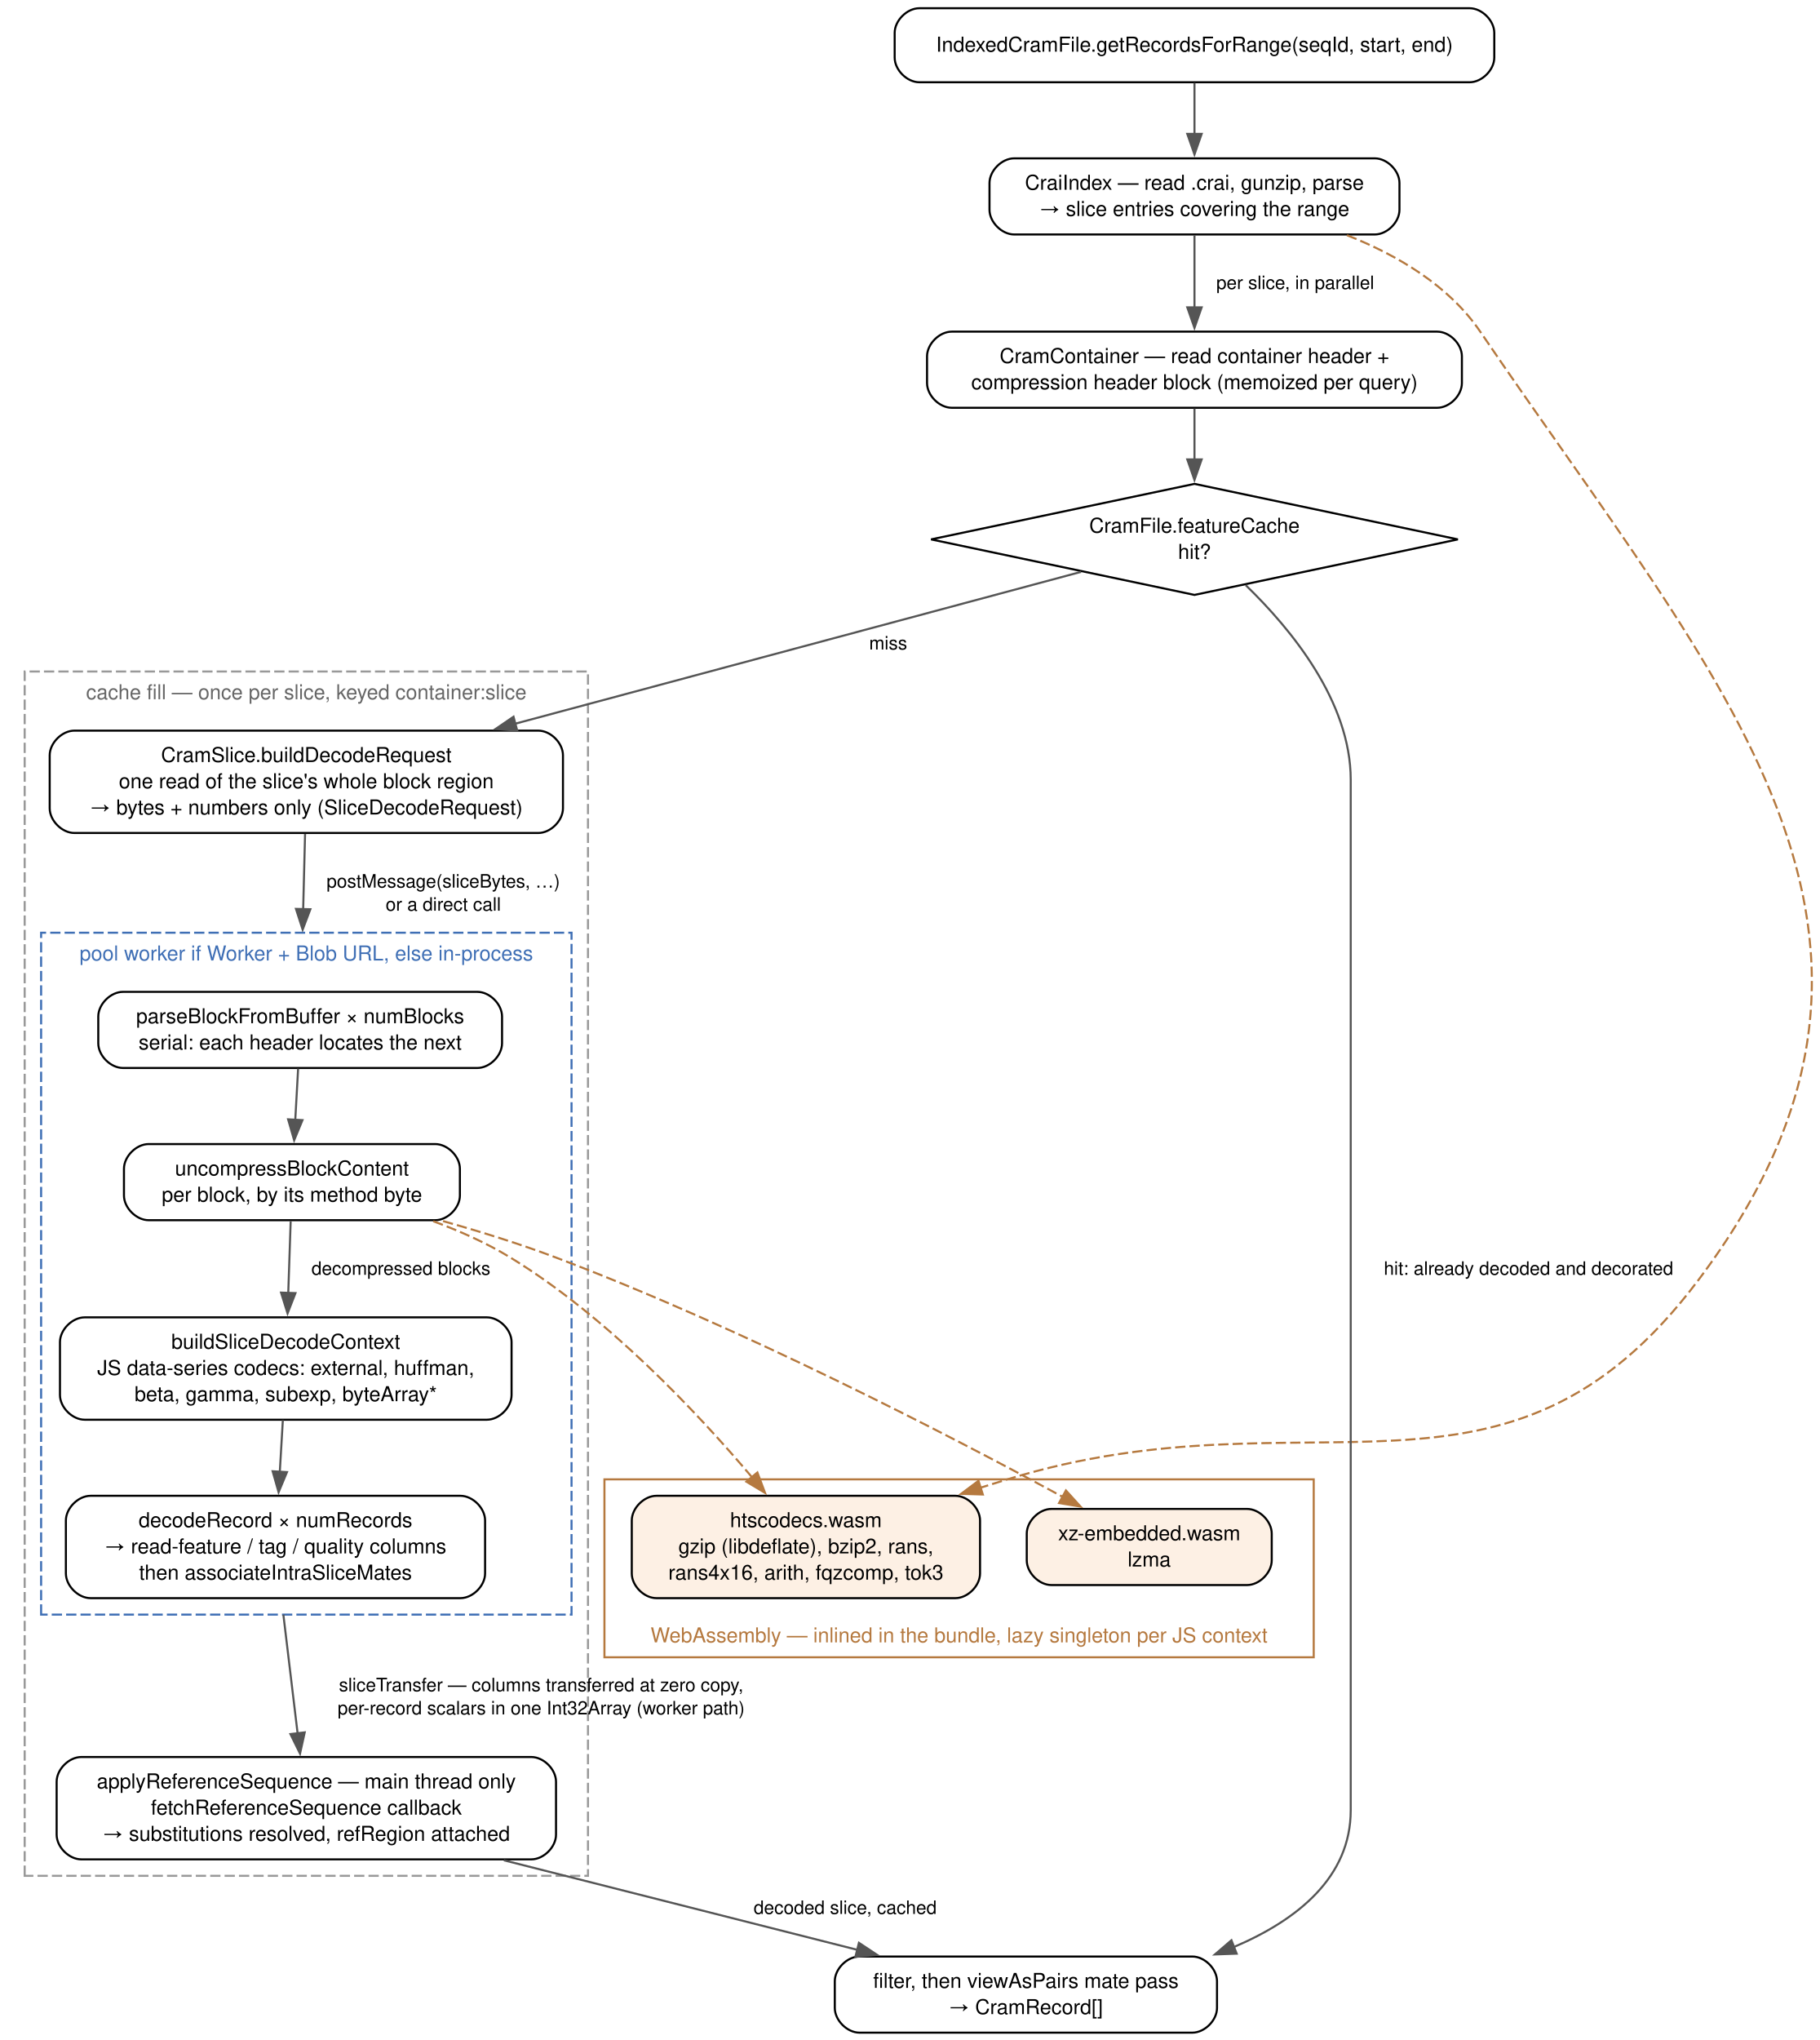
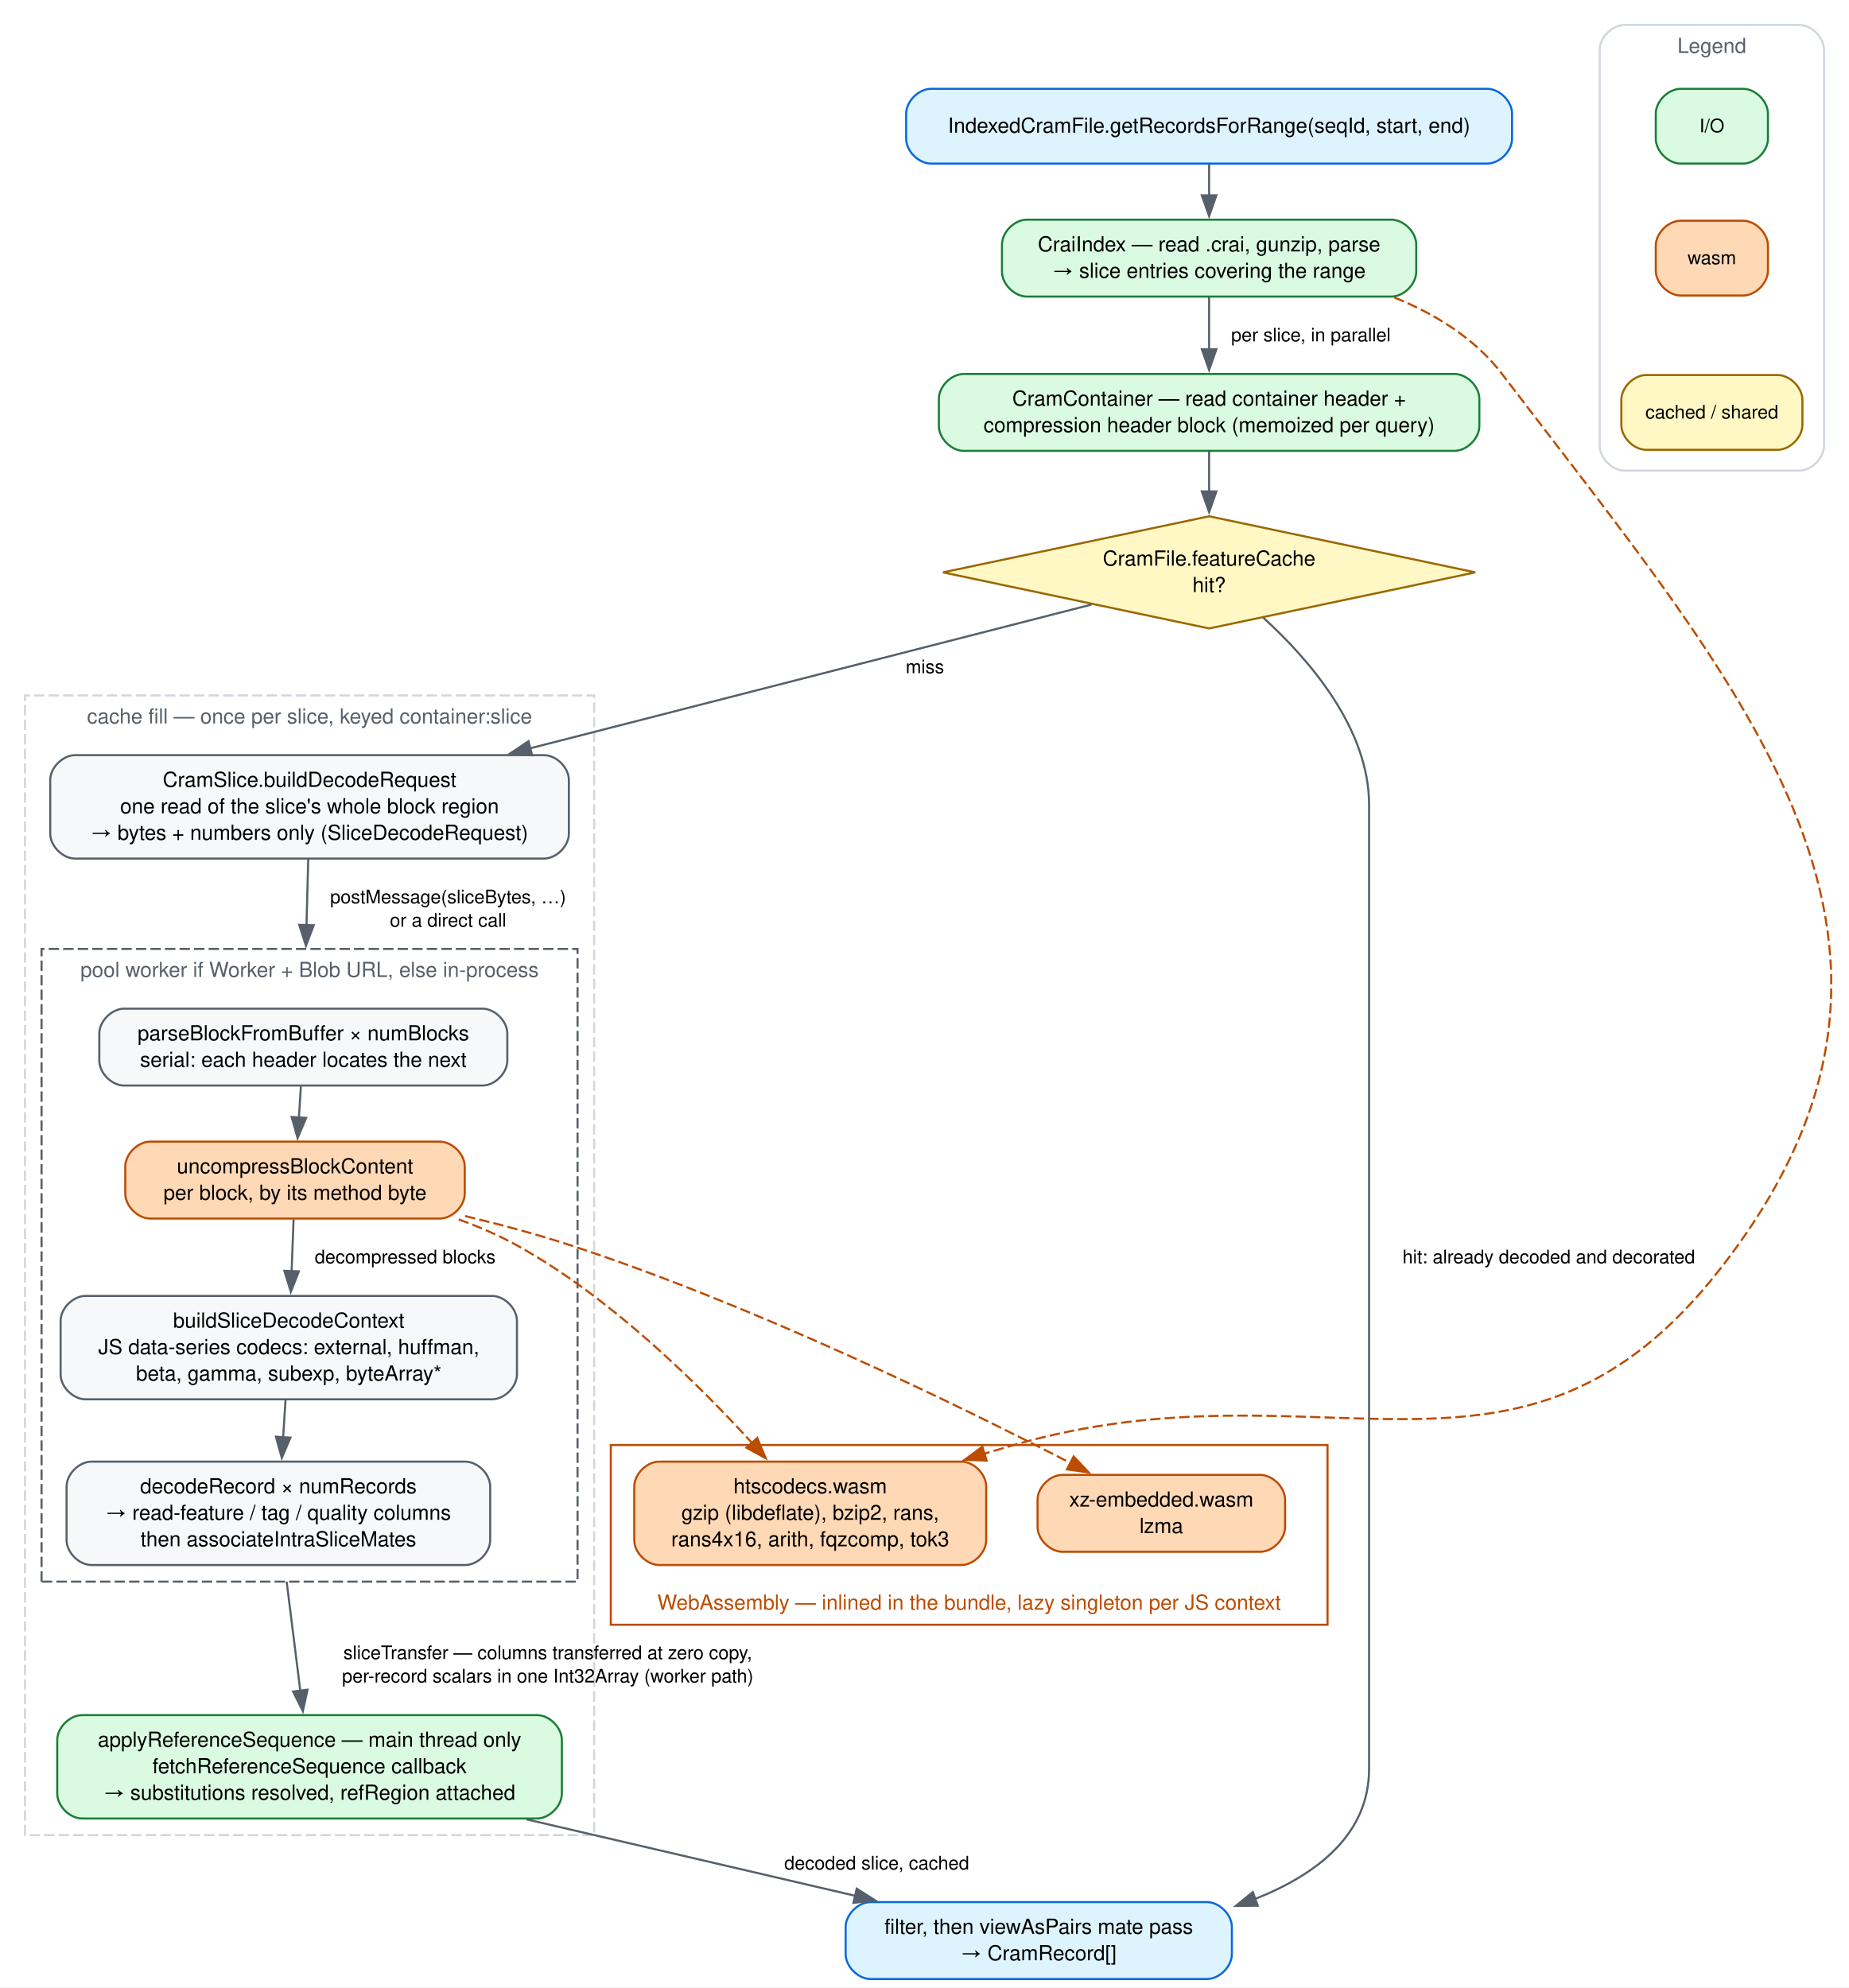
- <svg xmlns="http://www.w3.org/2000/svg" width="885pt" height="992pt" viewBox="0.00 0.00 885.00 992.00">
-   <g id="graph0" class="graph" transform="scale(1 1) rotate(0) translate(4 988.43)">
-     <polygon fill="white" stroke="none" points="-4,4 -4,-988.43 881.34,-988.43 881.34,4 -4,4" />
+ <svg xmlns="http://www.w3.org/2000/svg" width="890pt" height="957pt" viewBox="0.00 0.00 890.00 957.00">
+   <g id="graph0" class="graph" transform="scale(1 1) rotate(0) translate(4 952.67)">
+     <polygon fill="white" stroke="none" points="-4,4 -4,-952.67 886,-952.67 886,4 -4,4" />
    <g id="clust1" class="cluster">
-       <polygon fill="none" stroke="#999999" stroke-dasharray="5,2" points="8,-76.27 8,-661.89 282,-661.89 282,-76.27 8,-76.27" />
-       <text xml:space="preserve" text-anchor="middle" x="145" y="-648.39" font-family="Helvetica,sans-Serif" font-size="10.00" fill="#666666">cache fill — once per slice, keyed container:slice</text>
+       <polygon fill="white" stroke="#d0d7de" stroke-dasharray="5,2" points="8,-69.27 8,-617.89 282,-617.89 282,-69.27 8,-69.27" />
+       <text xml:space="preserve" text-anchor="middle" x="145" y="-604.39" font-family="Helvetica,sans-Serif" font-size="10.00" fill="#57606a">cache fill — once per slice, keyed container:slice</text>
    </g>
    <g id="clust2" class="cluster">
-       <polygon fill="none" stroke="#3f6fb5" stroke-dasharray="5,2" points="16,-203.29 16,-534.87 274,-534.87 274,-203.29 16,-203.29" />
-       <text xml:space="preserve" text-anchor="middle" x="145" y="-521.37" font-family="Helvetica,sans-Serif" font-size="10.00" fill="#3f6fb5">pool worker if Worker + Blob URL, else in-process</text>
+       <polygon fill="white" stroke="#57606a" stroke-dasharray="5,2" points="16,-191.29 16,-495.87 274,-495.87 274,-191.29 16,-191.29" />
+       <text xml:space="preserve" text-anchor="middle" x="145" y="-482.37" font-family="Helvetica,sans-Serif" font-size="10.00" fill="#57606a">pool worker if Worker + Blob URL, else in-process</text>
    </g>
    <g id="clust3" class="cluster">
-       <polygon fill="none" stroke="#b5793f" points="290,-182.54 290,-269.06 635,-269.06 635,-182.54 290,-182.54" />
-       <text xml:space="preserve" text-anchor="middle" x="462.5" y="-189.79" font-family="Helvetica,sans-Serif" font-size="10.00" fill="#b5793f">WebAssembly — inlined in the bundle, lazy singleton per JS context</text>
+       <polygon fill="white" stroke="#bc4c00" points="290,-170.54 290,-257.06 635,-257.06 635,-170.54 290,-170.54" />
+       <text xml:space="preserve" text-anchor="middle" x="462.5" y="-177.79" font-family="Helvetica,sans-Serif" font-size="10.00" fill="#bc4c00">WebAssembly — inlined in the bundle, lazy singleton per JS context</text>
+     </g>
+     <g id="clust5" class="cluster">
+       <path fill="white" stroke="#d0d7de" d="M778,-726.14C778,-726.14 862,-726.14 862,-726.14 868,-726.14 874,-732.14 874,-738.14 874,-738.14 874,-928.67 874,-928.67 874,-934.67 868,-940.67 862,-940.67 862,-940.67 778,-940.67 778,-940.67 772,-940.67 766,-934.67 766,-928.67 766,-928.67 766,-738.14 766,-738.14 766,-732.14 772,-726.14 778,-726.14" />
+       <text xml:space="preserve" text-anchor="middle" x="820" y="-927.17" font-family="Helvetica,sans-Serif" font-size="10.00" fill="#57606a">Legend</text>
    </g>
    <g id="node1" class="node">
-       <path fill="none" stroke="black" d="M710.83,-984.43C710.83,-984.43 443.17,-984.43 443.17,-984.43 437.17,-984.43 431.17,-978.43 431.17,-972.43 431.17,-972.43 431.17,-960.43 431.17,-960.43 431.17,-954.43 437.17,-948.43 443.17,-948.43 443.17,-948.43 710.83,-948.43 710.83,-948.43 716.83,-948.43 722.83,-954.43 722.83,-960.43 722.83,-960.43 722.83,-972.43 722.83,-972.43 722.83,-978.43 716.83,-984.43 710.83,-984.43" />
-       <text xml:space="preserve" text-anchor="middle" x="577" y="-963.3" font-family="Helvetica,sans-Serif" font-size="10.00">IndexedCramFile.getRecordsForRange(seqId, start, end)</text>
+       <path fill="#ddf4ff" stroke="#0969da" d="M711.83,-909.92C711.83,-909.92 444.17,-909.92 444.17,-909.92 438.17,-909.92 432.17,-903.92 432.17,-897.92 432.17,-897.92 432.17,-885.92 432.17,-885.92 432.17,-879.92 438.17,-873.92 444.17,-873.92 444.17,-873.92 711.83,-873.92 711.83,-873.92 717.83,-873.92 723.83,-879.92 723.83,-885.92 723.83,-885.92 723.83,-897.92 723.83,-897.92 723.83,-903.92 717.83,-909.92 711.83,-909.92" />
+       <text xml:space="preserve" text-anchor="middle" x="578" y="-888.79" font-family="Helvetica,sans-Serif" font-size="10.00">IndexedCramFile.getRecordsForRange(seqId, start, end)</text>
    </g>
    <g id="node2" class="node">
-       <path fill="none" stroke="black" d="M664.71,-911.43C664.71,-911.43 489.3,-911.43 489.3,-911.43 483.3,-911.43 477.3,-905.43 477.3,-899.43 477.3,-899.43 477.3,-886.41 477.3,-886.41 477.3,-880.41 483.3,-874.41 489.3,-874.41 489.3,-874.41 664.71,-874.41 664.71,-874.41 670.71,-874.41 676.71,-880.41 676.71,-886.41 676.71,-886.41 676.71,-899.43 676.71,-899.43 676.71,-905.43 670.71,-911.43 664.71,-911.43" />
-       <text xml:space="preserve" text-anchor="middle" x="577" y="-896.17" font-family="Helvetica,sans-Serif" font-size="10.00">CraiIndex — read .crai, gunzip, parse</text>
-       <text xml:space="preserve" text-anchor="middle" x="577" y="-883.42" font-family="Helvetica,sans-Serif" font-size="10.00">→ slice entries covering the range</text>
+       <path fill="#dafbe1" stroke="#1a7f37" d="M665.71,-846.92C665.71,-846.92 490.3,-846.92 490.3,-846.92 484.3,-846.92 478.3,-840.92 478.3,-834.92 478.3,-834.92 478.3,-821.9 478.3,-821.9 478.3,-815.9 484.3,-809.9 490.3,-809.9 490.3,-809.9 665.71,-809.9 665.71,-809.9 671.71,-809.9 677.71,-815.9 677.71,-821.9 677.71,-821.9 677.71,-834.92 677.71,-834.92 677.71,-840.92 671.71,-846.92 665.71,-846.92" />
+       <text xml:space="preserve" text-anchor="middle" x="578" y="-831.66" font-family="Helvetica,sans-Serif" font-size="10.00">CraiIndex — read .crai, gunzip, parse</text>
+       <text xml:space="preserve" text-anchor="middle" x="578" y="-818.91" font-family="Helvetica,sans-Serif" font-size="10.00">→ slice entries covering the range</text>
    </g>
    <g id="edge1" class="edge">
-       <path fill="none" stroke="#555555" d="M577,-948.12C577,-940.65 577,-931.69 577,-923.24" />
-       <polygon fill="#555555" stroke="#555555" points="580.5,-923.33 577,-913.33 573.5,-923.33 580.5,-923.33" />
+       <path fill="none" stroke="#57606a" d="M578,-873.46C578,-868.82 578,-863.69 578,-858.61" />
+       <polygon fill="#57606a" stroke="#57606a" points="581.5,-858.64 578,-848.64 574.5,-858.64 581.5,-858.64" />
    </g>
    <g id="node3" class="node">
-       <path fill="none" stroke="black" d="M695.08,-827.16C695.08,-827.16 458.92,-827.16 458.92,-827.16 452.92,-827.16 446.92,-821.16 446.92,-815.16 446.92,-815.16 446.92,-802.14 446.92,-802.14 446.92,-796.14 452.92,-790.14 458.92,-790.14 458.92,-790.14 695.08,-790.14 695.08,-790.14 701.08,-790.14 707.08,-796.14 707.08,-802.14 707.08,-802.14 707.08,-815.16 707.08,-815.16 707.08,-821.16 701.08,-827.16 695.08,-827.16" />
-       <text xml:space="preserve" text-anchor="middle" x="577" y="-811.9" font-family="Helvetica,sans-Serif" font-size="10.00">CramContainer — read container header +</text>
-       <text xml:space="preserve" text-anchor="middle" x="577" y="-799.15" font-family="Helvetica,sans-Serif" font-size="10.00">compression header block (memoized per query)</text>
+       <path fill="#dafbe1" stroke="#1a7f37" d="M696.08,-772.65C696.08,-772.65 459.92,-772.65 459.92,-772.65 453.92,-772.65 447.92,-766.65 447.92,-760.65 447.92,-760.65 447.92,-747.63 447.92,-747.63 447.92,-741.63 453.92,-735.63 459.92,-735.63 459.92,-735.63 696.08,-735.63 696.08,-735.63 702.08,-735.63 708.08,-741.63 708.08,-747.63 708.08,-747.63 708.08,-760.65 708.08,-760.65 708.08,-766.65 702.08,-772.65 696.08,-772.65" />
+       <text xml:space="preserve" text-anchor="middle" x="578" y="-757.39" font-family="Helvetica,sans-Serif" font-size="10.00">CramContainer — read container header +</text>
+       <text xml:space="preserve" text-anchor="middle" x="578" y="-744.64" font-family="Helvetica,sans-Serif" font-size="10.00">compression header block (memoized per query)</text>
    </g>
    <g id="edge2" class="edge">
-       <path fill="none" stroke="#555555" d="M577,-874.07C577,-863.72 577,-850.44 577,-838.63" />
-       <polygon fill="#555555" stroke="#555555" points="580.5,-838.98 577,-828.98 573.5,-838.98 580.5,-838.98" />
-       <text xml:space="preserve" text-anchor="middle" x="623.5" y="-847.86" font-family="Helvetica,sans-Serif" font-size="9.00">  per slice, in parallel</text>
+       <path fill="none" stroke="#57606a" d="M578,-809.55C578,-801.99 578,-792.98 578,-784.5" />
+       <polygon fill="#57606a" stroke="#57606a" points="581.5,-784.56 578,-774.56 574.5,-784.56 581.5,-784.56" />
+       <text xml:space="preserve" text-anchor="middle" x="624.5" y="-788.35" font-family="Helvetica,sans-Serif" font-size="9.00">  per slice, in parallel</text>
    </g>
    <g id="node12" class="node">
-       <path fill="#fdf0e4" stroke="black" d="M460.7,-261.06C460.7,-261.06 315.3,-261.06 315.3,-261.06 309.3,-261.06 303.3,-255.06 303.3,-249.06 303.3,-249.06 303.3,-223.29 303.3,-223.29 303.3,-217.29 309.3,-211.29 315.3,-211.29 315.3,-211.29 460.7,-211.29 460.7,-211.29 466.7,-211.29 472.7,-217.29 472.7,-223.29 472.7,-223.29 472.7,-249.06 472.7,-249.06 472.7,-255.06 466.7,-261.06 460.7,-261.06" />
-       <text xml:space="preserve" text-anchor="middle" x="388" y="-245.8" font-family="Helvetica,sans-Serif" font-size="10.00">htscodecs.wasm</text>
-       <text xml:space="preserve" text-anchor="middle" x="388" y="-233.05" font-family="Helvetica,sans-Serif" font-size="10.00">gzip (libdeflate), bzip2, rans,</text>
-       <text xml:space="preserve" text-anchor="middle" x="388" y="-220.3" font-family="Helvetica,sans-Serif" font-size="10.00">rans4x16, arith, fqzcomp, tok3</text>
+       <path fill="#ffd8b5" stroke="#bc4c00" d="M458.7,-249.06C458.7,-249.06 313.3,-249.06 313.3,-249.06 307.3,-249.06 301.3,-243.06 301.3,-237.06 301.3,-237.06 301.3,-211.29 301.3,-211.29 301.3,-205.29 307.3,-199.29 313.3,-199.29 313.3,-199.29 458.7,-199.29 458.7,-199.29 464.7,-199.29 470.7,-205.29 470.7,-211.29 470.7,-211.29 470.7,-237.06 470.7,-237.06 470.7,-243.06 464.7,-249.06 458.7,-249.06" />
+       <text xml:space="preserve" text-anchor="middle" x="386" y="-233.8" font-family="Helvetica,sans-Serif" font-size="10.00">htscodecs.wasm</text>
+       <text xml:space="preserve" text-anchor="middle" x="386" y="-221.05" font-family="Helvetica,sans-Serif" font-size="10.00">gzip (libdeflate), bzip2, rans,</text>
+       <text xml:space="preserve" text-anchor="middle" x="386" y="-208.3" font-family="Helvetica,sans-Serif" font-size="10.00">rans4x16, arith, fqzcomp, tok3</text>
    </g>
    <g id="edge12" class="edge">
-       <path fill="none" stroke="#b5793f" stroke-dasharray="5,2" d="M651.18,-874.05C675.82,-864.32 700.81,-849.51 716,-827.16 834.25,-653.16 948.51,-533.92 822,-365.83 728.55,-241.66 634.58,-314.61 486,-269.06 481.74,-267.76 477.39,-266.4 472.99,-265.02" />
-       <polygon fill="#b5793f" stroke="#b5793f" points="474.06,-261.69 463.47,-262.01 471.95,-268.36 474.06,-261.69" />
+       <path fill="none" stroke="#bc4c00" stroke-dasharray="5,2" d="M667.14,-809.49C687.02,-801.41 706.03,-789.67 719,-772.65 838.47,-615.91 945.34,-497.13 824,-341.83 728.12,-219.11 633.7,-300.02 484,-257.06 479.28,-255.7 474.44,-254.27 469.57,-252.8" />
+       <polygon fill="#bc4c00" stroke="#bc4c00" points="470.91,-249.55 460.32,-249.95 468.85,-256.24 470.91,-249.55" />
    </g>
    <g id="node4" class="node">
-       <polygon fill="none" stroke="black" points="577,-753.14 448.88,-726.14 577,-699.14 705.12,-726.14 577,-753.14" />
-       <text xml:space="preserve" text-anchor="middle" x="577" y="-729.39" font-family="Helvetica,sans-Serif" font-size="10.00">CramFile.featureCache</text>
-       <text xml:space="preserve" text-anchor="middle" x="577" y="-716.64" font-family="Helvetica,sans-Serif" font-size="10.00">hit?</text>
+       <polygon fill="#fff8c5" stroke="#9a6700" points="578,-704.14 449.88,-677.14 578,-650.14 706.12,-677.14 578,-704.14" />
+       <text xml:space="preserve" text-anchor="middle" x="578" y="-680.39" font-family="Helvetica,sans-Serif" font-size="10.00">CramFile.featureCache</text>
+       <text xml:space="preserve" text-anchor="middle" x="578" y="-667.64" font-family="Helvetica,sans-Serif" font-size="10.00">hit?</text>
    </g>
    <g id="edge3" class="edge">
-       <path fill="none" stroke="#555555" d="M577,-789.78C577,-782.37 577,-773.48 577,-764.76" />
-       <polygon fill="#555555" stroke="#555555" points="580.5,-765.03 577,-755.03 573.5,-765.03 580.5,-765.03" />
+       <path fill="none" stroke="#57606a" d="M578,-735.37C578,-729.48 578,-722.69 578,-715.89" />
+       <polygon fill="#57606a" stroke="#57606a" points="581.5,-716.11 578,-706.11 574.5,-716.11 581.5,-716.11" />
    </g>
    <g id="node5" class="node">
-       <path fill="none" stroke="black" d="M575.96,-37.02C575.96,-37.02 414.05,-37.02 414.05,-37.02 408.05,-37.02 402.05,-31.02 402.05,-25.02 402.05,-25.02 402.05,-12 402.05,-12 402.05,-6 408.05,0 414.05,0 414.05,0 575.96,0 575.96,0 581.96,0 587.96,-6 587.96,-12 587.96,-12 587.96,-25.02 587.96,-25.02 587.96,-31.02 581.96,-37.02 575.96,-37.02" />
-       <text xml:space="preserve" text-anchor="middle" x="495" y="-21.76" font-family="Helvetica,sans-Serif" font-size="10.00">filter, then viewAsPairs mate pass</text>
-       <text xml:space="preserve" text-anchor="middle" x="495" y="-9.01" font-family="Helvetica,sans-Serif" font-size="10.00">→ CramRecord[]</text>
+       <path fill="#ddf4ff" stroke="#0969da" d="M576.96,-37.02C576.96,-37.02 415.05,-37.02 415.05,-37.02 409.05,-37.02 403.05,-31.02 403.05,-25.02 403.05,-25.02 403.05,-12 403.05,-12 403.05,-6 409.05,0 415.05,0 415.05,0 576.96,0 576.96,0 582.96,0 588.96,-6 588.96,-12 588.96,-12 588.96,-25.02 588.96,-25.02 588.96,-31.02 582.96,-37.02 576.96,-37.02" />
+       <text xml:space="preserve" text-anchor="middle" x="496" y="-21.76" font-family="Helvetica,sans-Serif" font-size="10.00">filter, then viewAsPairs mate pass</text>
+       <text xml:space="preserve" text-anchor="middle" x="496" y="-9.01" font-family="Helvetica,sans-Serif" font-size="10.00">→ CramRecord[]</text>
    </g>
    <g id="edge11" class="edge">
-       <path fill="none" stroke="#555555" d="M601.89,-703.91C624.05,-682.5 653,-647.27 653,-609.25 653,-609.25 653,-609.25 653,-108.16 653,-75.52 627.04,-54.77 596.16,-41.64" />
-       <polygon fill="#555555" stroke="#555555" points="597.53,-38.42 586.94,-38.03 594.98,-44.94 597.53,-38.42" />
-       <text xml:space="preserve" text-anchor="middle" x="737" y="-368.53" font-family="Helvetica,sans-Serif" font-size="9.00">  hit: already decoded and decorated</text>
+       <path fill="none" stroke="#57606a" d="M604.07,-655.34C626.41,-634.99 655,-601.82 655,-565.25 655,-565.25 655,-565.25 655,-101.16 655,-69.79 630.21,-50.46 600.21,-38.56" />
+       <polygon fill="#57606a" stroke="#57606a" points="601.43,-35.28 590.83,-35.17 599.05,-41.86 601.43,-35.28" />
+       <text xml:space="preserve" text-anchor="middle" x="739" y="-344.53" font-family="Helvetica,sans-Serif" font-size="9.00">  hit: already decoded and decorated</text>
    </g>
    <g id="node6" class="node">
-       <path fill="none" stroke="black" d="M257.83,-633.14C257.83,-633.14 32.17,-633.14 32.17,-633.14 26.17,-633.14 20.17,-627.14 20.17,-621.14 20.17,-621.14 20.17,-595.37 20.17,-595.37 20.17,-589.37 26.17,-583.37 32.17,-583.37 32.17,-583.37 257.83,-583.37 257.83,-583.37 263.83,-583.37 269.83,-589.37 269.83,-595.37 269.83,-595.37 269.83,-621.14 269.83,-621.14 269.83,-627.14 263.83,-633.14 257.83,-633.14" />
-       <text xml:space="preserve" text-anchor="middle" x="145" y="-617.88" font-family="Helvetica,sans-Serif" font-size="10.00">CramSlice.buildDecodeRequest</text>
-       <text xml:space="preserve" text-anchor="middle" x="145" y="-605.13" font-family="Helvetica,sans-Serif" font-size="10.00">one read of the slice's whole block region</text>
-       <text xml:space="preserve" text-anchor="middle" x="145" y="-592.38" font-family="Helvetica,sans-Serif" font-size="10.00">→ bytes + numbers only (SliceDecodeRequest)</text>
+       <path fill="#f6f8fa" stroke="#57606a" d="M257.83,-589.14C257.83,-589.14 32.17,-589.14 32.17,-589.14 26.17,-589.14 20.17,-583.14 20.17,-577.14 20.17,-577.14 20.17,-551.37 20.17,-551.37 20.17,-545.37 26.17,-539.37 32.17,-539.37 32.17,-539.37 257.83,-539.37 257.83,-539.37 263.83,-539.37 269.83,-545.37 269.83,-551.37 269.83,-551.37 269.83,-577.14 269.83,-577.14 269.83,-583.14 263.83,-589.14 257.83,-589.14" />
+       <text xml:space="preserve" text-anchor="middle" x="145" y="-573.88" font-family="Helvetica,sans-Serif" font-size="10.00">CramSlice.buildDecodeRequest</text>
+       <text xml:space="preserve" text-anchor="middle" x="145" y="-561.13" font-family="Helvetica,sans-Serif" font-size="10.00">one read of the slice's whole block region</text>
+       <text xml:space="preserve" text-anchor="middle" x="145" y="-548.38" font-family="Helvetica,sans-Serif" font-size="10.00">→ bytes + numbers only (SliceDecodeRequest)</text>
    </g>
    <g id="edge4" class="edge">
-       <path fill="none" stroke="#555555" d="M521.85,-710.35C452.66,-691.79 332.68,-659.6 246.67,-636.53" />
-       <polygon fill="#555555" stroke="#555555" points="247.59,-633.15 237.03,-633.94 245.78,-639.91 247.59,-633.15" />
-       <text xml:space="preserve" text-anchor="middle" x="425.52" y="-672.59" font-family="Helvetica,sans-Serif" font-size="9.00">  miss</text>
+       <path fill="none" stroke="#57606a" d="M521.39,-661.64C452.98,-644.13 336.45,-614.28 251.14,-592.43" />
+       <polygon fill="#57606a" stroke="#57606a" points="252.13,-589.08 241.57,-589.99 250.39,-595.86 252.13,-589.08" />
+       <text xml:space="preserve" text-anchor="middle" x="438.71" y="-628.59" font-family="Helvetica,sans-Serif" font-size="9.00">  miss</text>
    </g>
    <g id="node7" class="node">
-       <path fill="none" stroke="black" d="M228.2,-506.12C228.2,-506.12 55.8,-506.12 55.8,-506.12 49.8,-506.12 43.8,-500.12 43.8,-494.12 43.8,-494.12 43.8,-481.1 43.8,-481.1 43.8,-475.1 49.8,-469.1 55.8,-469.1 55.8,-469.1 228.2,-469.1 228.2,-469.1 234.2,-469.1 240.2,-475.1 240.2,-481.1 240.2,-481.1 240.2,-494.12 240.2,-494.12 240.2,-500.12 234.2,-506.12 228.2,-506.12" />
-       <text xml:space="preserve" text-anchor="middle" x="142" y="-490.86" font-family="Helvetica,sans-Serif" font-size="10.00">parseBlockFromBuffer × numBlocks</text>
-       <text xml:space="preserve" text-anchor="middle" x="142" y="-478.11" font-family="Helvetica,sans-Serif" font-size="10.00">serial: each header locates the next</text>
+       <path fill="#f6f8fa" stroke="#57606a" d="M228.2,-467.12C228.2,-467.12 55.8,-467.12 55.8,-467.12 49.8,-467.12 43.8,-461.12 43.8,-455.12 43.8,-455.12 43.8,-442.1 43.8,-442.1 43.8,-436.1 49.8,-430.1 55.8,-430.1 55.8,-430.1 228.2,-430.1 228.2,-430.1 234.2,-430.1 240.2,-436.1 240.2,-442.1 240.2,-442.1 240.2,-455.12 240.2,-455.12 240.2,-461.12 234.2,-467.12 228.2,-467.12" />
+       <text xml:space="preserve" text-anchor="middle" x="142" y="-451.86" font-family="Helvetica,sans-Serif" font-size="10.00">parseBlockFromBuffer × numBlocks</text>
+       <text xml:space="preserve" text-anchor="middle" x="142" y="-439.11" font-family="Helvetica,sans-Serif" font-size="10.00">serial: each header locates the next</text>
    </g>
    <g id="edge5" class="edge">
-       <path fill="none" stroke="#555555" d="M144.39,-582.96C144.11,-572.24 143.78,-559.16 143.46,-546.18" />
-       <polygon fill="#555555" stroke="#555555" points="146.96,-546.29 143.21,-536.38 139.96,-546.46 146.96,-546.29" />
-       <text xml:space="preserve" text-anchor="middle" x="209.11" y="-556.82" font-family="Helvetica,sans-Serif" font-size="9.00">  postMessage(sliceBytes, …)</text>
-       <text xml:space="preserve" text-anchor="middle" x="209.11" y="-545.57" font-family="Helvetica,sans-Serif" font-size="9.00">  or a direct call</text>
+       <path fill="none" stroke="#57606a" d="M144.36,-538.88C144.11,-529.46 143.81,-518.27 143.52,-507.04" />
+       <polygon fill="#57606a" stroke="#57606a" points="147.02,-507.28 143.26,-497.38 140.03,-507.47 147.02,-507.28" />
+       <text xml:space="preserve" text-anchor="middle" x="209.19" y="-517.82" font-family="Helvetica,sans-Serif" font-size="9.00">  postMessage(sliceBytes, …)</text>
+       <text xml:space="preserve" text-anchor="middle" x="209.19" y="-506.57" font-family="Helvetica,sans-Serif" font-size="9.00">  or a direct call</text>
    </g>
    <g id="node8" class="node">
-       <path fill="none" stroke="black" d="M207.7,-432.1C207.7,-432.1 68.3,-432.1 68.3,-432.1 62.3,-432.1 56.3,-426.1 56.3,-420.1 56.3,-420.1 56.3,-407.08 56.3,-407.08 56.3,-401.08 62.3,-395.08 68.3,-395.08 68.3,-395.08 207.7,-395.08 207.7,-395.08 213.7,-395.08 219.7,-401.08 219.7,-407.08 219.7,-407.08 219.7,-420.1 219.7,-420.1 219.7,-426.1 213.7,-432.1 207.7,-432.1" />
-       <text xml:space="preserve" text-anchor="middle" x="138" y="-416.84" font-family="Helvetica,sans-Serif" font-size="10.00">uncompressBlockContent</text>
-       <text xml:space="preserve" text-anchor="middle" x="138" y="-404.09" font-family="Helvetica,sans-Serif" font-size="10.00">per block, by its method byte</text>
+       <path fill="#ffd8b5" stroke="#bc4c00" d="M207.7,-403.1C207.7,-403.1 68.3,-403.1 68.3,-403.1 62.3,-403.1 56.3,-397.1 56.3,-391.1 56.3,-391.1 56.3,-378.08 56.3,-378.08 56.3,-372.08 62.3,-366.08 68.3,-366.08 68.3,-366.08 207.7,-366.08 207.7,-366.08 213.7,-366.08 219.7,-372.08 219.7,-378.08 219.7,-378.08 219.7,-391.1 219.7,-391.1 219.7,-397.1 213.7,-403.1 207.7,-403.1" />
+       <text xml:space="preserve" text-anchor="middle" x="138" y="-387.84" font-family="Helvetica,sans-Serif" font-size="10.00">uncompressBlockContent</text>
+       <text xml:space="preserve" text-anchor="middle" x="138" y="-375.09" font-family="Helvetica,sans-Serif" font-size="10.00">per block, by its method byte</text>
    </g>
    <g id="edge6" class="edge">
-       <path fill="none" stroke="#555555" d="M141.01,-468.81C140.59,-461.28 140.09,-452.3 139.62,-443.85" />
-       <polygon fill="#555555" stroke="#555555" points="143.12,-443.74 139.08,-433.95 136.14,-444.13 143.12,-443.74" />
+       <path fill="none" stroke="#57606a" d="M140.84,-429.67C140.54,-425 140.21,-419.85 139.88,-414.76" />
+       <polygon fill="#57606a" stroke="#57606a" points="143.37,-414.54 139.24,-404.78 136.39,-414.99 143.37,-414.54" />
    </g>
    <g id="node9" class="node">
-       <path fill="none" stroke="black" d="M232.83,-347.83C232.83,-347.83 37.17,-347.83 37.17,-347.83 31.17,-347.83 25.17,-341.83 25.17,-335.83 25.17,-335.83 25.17,-310.06 25.17,-310.06 25.17,-304.06 31.17,-298.06 37.17,-298.06 37.17,-298.06 232.83,-298.06 232.83,-298.06 238.83,-298.06 244.83,-304.06 244.83,-310.06 244.83,-310.06 244.83,-335.83 244.83,-335.83 244.83,-341.83 238.83,-347.83 232.83,-347.83" />
-       <text xml:space="preserve" text-anchor="middle" x="135" y="-332.57" font-family="Helvetica,sans-Serif" font-size="10.00">buildSliceDecodeContext</text>
-       <text xml:space="preserve" text-anchor="middle" x="135" y="-319.82" font-family="Helvetica,sans-Serif" font-size="10.00">JS data-series codecs: external, huffman,</text>
-       <text xml:space="preserve" text-anchor="middle" x="135" y="-307.07" font-family="Helvetica,sans-Serif" font-size="10.00">beta, gamma, subexp, byteArray*</text>
+       <path fill="#f6f8fa" stroke="#57606a" d="M232.83,-328.83C232.83,-328.83 37.17,-328.83 37.17,-328.83 31.17,-328.83 25.17,-322.83 25.17,-316.83 25.17,-316.83 25.17,-291.06 25.17,-291.06 25.17,-285.06 31.17,-279.06 37.17,-279.06 37.17,-279.06 232.83,-279.06 232.83,-279.06 238.83,-279.06 244.83,-285.06 244.83,-291.06 244.83,-291.06 244.83,-316.83 244.83,-316.83 244.83,-322.83 238.83,-328.83 232.83,-328.83" />
+       <text xml:space="preserve" text-anchor="middle" x="135" y="-313.57" font-family="Helvetica,sans-Serif" font-size="10.00">buildSliceDecodeContext</text>
+       <text xml:space="preserve" text-anchor="middle" x="135" y="-300.82" font-family="Helvetica,sans-Serif" font-size="10.00">JS data-series codecs: external, huffman,</text>
+       <text xml:space="preserve" text-anchor="middle" x="135" y="-288.07" font-family="Helvetica,sans-Serif" font-size="10.00">beta, gamma, subexp, byteArray*</text>
    </g>
    <g id="edge7" class="edge">
-       <path fill="none" stroke="#555555" d="M137.39,-394.65C137.05,-384.53 136.61,-371.52 136.2,-359.43" />
-       <polygon fill="#555555" stroke="#555555" points="139.71,-359.63 135.87,-349.75 132.71,-359.87 139.71,-359.63" />
-       <text xml:space="preserve" text-anchor="middle" x="188.52" y="-368.53" font-family="Helvetica,sans-Serif" font-size="9.00">  decompressed blocks</text>
+       <path fill="none" stroke="#57606a" d="M137.32,-365.74C137.03,-358.24 136.69,-349.24 136.36,-340.49" />
+       <polygon fill="#57606a" stroke="#57606a" points="139.86,-340.65 135.99,-330.79 132.87,-340.92 139.86,-340.65" />
+       <text xml:space="preserve" text-anchor="middle" x="188.52" y="-344.53" font-family="Helvetica,sans-Serif" font-size="9.00">  decompressed blocks</text>
    </g>
    <g id="edge13" class="edge">
-       <path fill="none" stroke="#b5793f" stroke-dasharray="5,2" d="M206.74,-394.58C219.59,-389.84 232.56,-384.05 244,-377.08 291.14,-348.36 335.07,-301.64 361.71,-270.17" />
-       <polygon fill="#b5793f" stroke="#b5793f" points="364.4,-272.41 368.12,-262.49 359.02,-267.93 364.4,-272.41" />
+       <path fill="none" stroke="#bc4c00" stroke-dasharray="5,2" d="M216.82,-365.64C226.59,-362.12 236.22,-357.96 245,-353.08 289.51,-328.35 331.51,-287.06 357.91,-258.1" />
+       <polygon fill="#bc4c00" stroke="#bc4c00" points="360.5,-260.45 364.57,-250.67 355.29,-255.77 360.5,-260.45" />
    </g>
    <g id="node13" class="node">
-       <path fill="#fdf0e4" stroke="black" d="M602.58,-254.68C602.58,-254.68 507.42,-254.68 507.42,-254.68 501.42,-254.68 495.42,-248.68 495.42,-242.68 495.42,-242.68 495.42,-229.66 495.42,-229.66 495.42,-223.66 501.42,-217.66 507.42,-217.66 507.42,-217.66 602.58,-217.66 602.58,-217.66 608.58,-217.66 614.58,-223.66 614.58,-229.66 614.58,-229.66 614.58,-242.68 614.58,-242.68 614.58,-248.68 608.58,-254.68 602.58,-254.68" />
-       <text xml:space="preserve" text-anchor="middle" x="555" y="-239.42" font-family="Helvetica,sans-Serif" font-size="10.00">xz-embedded.wasm</text>
-       <text xml:space="preserve" text-anchor="middle" x="555" y="-226.67" font-family="Helvetica,sans-Serif" font-size="10.00">lzma</text>
+       <path fill="#ffd8b5" stroke="#bc4c00" d="M602.58,-242.68C602.58,-242.68 507.42,-242.68 507.42,-242.68 501.42,-242.68 495.42,-236.68 495.42,-230.68 495.42,-230.68 495.42,-217.66 495.42,-217.66 495.42,-211.66 501.42,-205.66 507.42,-205.66 507.42,-205.66 602.58,-205.66 602.58,-205.66 608.58,-205.66 614.58,-211.66 614.58,-217.66 614.58,-217.66 614.58,-230.68 614.58,-230.68 614.58,-236.68 608.58,-242.68 602.58,-242.68" />
+       <text xml:space="preserve" text-anchor="middle" x="555" y="-227.42" font-family="Helvetica,sans-Serif" font-size="10.00">xz-embedded.wasm</text>
+       <text xml:space="preserve" text-anchor="middle" x="555" y="-214.67" font-family="Helvetica,sans-Serif" font-size="10.00">lzma</text>
    </g>
    <g id="edge14" class="edge">
-       <path fill="none" stroke="#b5793f" stroke-dasharray="5,2" d="M211.5,-394.64C229.53,-389.58 248.63,-383.63 266,-377.08 356.83,-342.81 457.83,-290.42 513.13,-260.42" />
-       <polygon fill="#b5793f" stroke="#b5793f" points="514.47,-263.67 521.58,-255.82 511.12,-257.53 514.47,-263.67" />
+       <path fill="none" stroke="#bc4c00" stroke-dasharray="5,2" d="M219.89,-367.29C236.94,-363.2 254.68,-358.44 271,-353.08 359.09,-324.17 456.57,-276.62 511.35,-248.36" />
+       <polygon fill="#bc4c00" stroke="#bc4c00" points="512.79,-251.55 520.06,-243.84 509.57,-245.34 512.79,-251.55" />
    </g>
    <g id="node10" class="node">
-       <path fill="none" stroke="black" d="M219.95,-261.06C219.95,-261.06 40.05,-261.06 40.05,-261.06 34.05,-261.06 28.05,-255.06 28.05,-249.06 28.05,-249.06 28.05,-223.29 28.05,-223.29 28.05,-217.29 34.05,-211.29 40.05,-211.29 40.05,-211.29 219.95,-211.29 219.95,-211.29 225.95,-211.29 231.95,-217.29 231.95,-223.29 231.95,-223.29 231.95,-249.06 231.95,-249.06 231.95,-255.06 225.95,-261.06 219.95,-261.06" />
-       <text xml:space="preserve" text-anchor="middle" x="130" y="-245.8" font-family="Helvetica,sans-Serif" font-size="10.00">decodeRecord × numRecords</text>
-       <text xml:space="preserve" text-anchor="middle" x="130" y="-233.05" font-family="Helvetica,sans-Serif" font-size="10.00">→ read-feature / tag / quality columns</text>
-       <text xml:space="preserve" text-anchor="middle" x="130" y="-220.3" font-family="Helvetica,sans-Serif" font-size="10.00">then associateIntraSliceMates</text>
+       <path fill="#f6f8fa" stroke="#57606a" d="M219.95,-249.06C219.95,-249.06 40.05,-249.06 40.05,-249.06 34.05,-249.06 28.05,-243.06 28.05,-237.06 28.05,-237.06 28.05,-211.29 28.05,-211.29 28.05,-205.29 34.05,-199.29 40.05,-199.29 40.05,-199.29 219.95,-199.29 219.95,-199.29 225.95,-199.29 231.95,-205.29 231.95,-211.29 231.95,-211.29 231.95,-237.06 231.95,-237.06 231.95,-243.06 225.95,-249.06 219.95,-249.06" />
+       <text xml:space="preserve" text-anchor="middle" x="130" y="-233.8" font-family="Helvetica,sans-Serif" font-size="10.00">decodeRecord × numRecords</text>
+       <text xml:space="preserve" text-anchor="middle" x="130" y="-221.05" font-family="Helvetica,sans-Serif" font-size="10.00">→ read-feature / tag / quality columns</text>
+       <text xml:space="preserve" text-anchor="middle" x="130" y="-208.3" font-family="Helvetica,sans-Serif" font-size="10.00">then associateIntraSliceMates</text>
    </g>
    <g id="edge8" class="edge">
-       <path fill="none" stroke="#555555" d="M133.58,-297.88C133.12,-290.01 132.59,-281.09 132.09,-272.56" />
-       <polygon fill="#555555" stroke="#555555" points="135.59,-272.59 131.51,-262.81 128.61,-273 135.59,-272.59" />
+       <path fill="none" stroke="#57606a" d="M133.45,-278.76C133.08,-273.06 132.68,-266.86 132.29,-260.76" />
+       <polygon fill="#57606a" stroke="#57606a" points="135.79,-260.61 131.65,-250.85 128.8,-261.06 135.79,-260.61" />
    </g>
    <g id="node11" class="node">
-       <path fill="none" stroke="black" d="M254.45,-134.04C254.45,-134.04 35.55,-134.04 35.55,-134.04 29.55,-134.04 23.55,-128.04 23.55,-122.04 23.55,-122.04 23.55,-96.27 23.55,-96.27 23.55,-90.27 29.55,-84.27 35.55,-84.27 35.55,-84.27 254.45,-84.27 254.45,-84.27 260.45,-84.27 266.45,-90.27 266.45,-96.27 266.45,-96.27 266.45,-122.04 266.45,-122.04 266.45,-128.04 260.45,-134.04 254.45,-134.04" />
-       <text xml:space="preserve" text-anchor="middle" x="145" y="-118.78" font-family="Helvetica,sans-Serif" font-size="10.00">applyReferenceSequence — main thread only</text>
-       <text xml:space="preserve" text-anchor="middle" x="145" y="-106.03" font-family="Helvetica,sans-Serif" font-size="10.00">fetchReferenceSequence callback</text>
-       <text xml:space="preserve" text-anchor="middle" x="145" y="-93.28" font-family="Helvetica,sans-Serif" font-size="10.00">→ substitutions resolved, refRegion attached</text>
+       <path fill="#dafbe1" stroke="#1a7f37" d="M254.45,-127.04C254.45,-127.04 35.55,-127.04 35.55,-127.04 29.55,-127.04 23.55,-121.04 23.55,-115.04 23.55,-115.04 23.55,-89.27 23.55,-89.27 23.55,-83.27 29.55,-77.27 35.55,-77.27 35.55,-77.27 254.45,-77.27 254.45,-77.27 260.45,-77.27 266.45,-83.27 266.45,-89.27 266.45,-89.27 266.45,-115.04 266.45,-115.04 266.45,-121.04 260.45,-127.04 254.45,-127.04" />
+       <text xml:space="preserve" text-anchor="middle" x="145" y="-111.78" font-family="Helvetica,sans-Serif" font-size="10.00">applyReferenceSequence — main thread only</text>
+       <text xml:space="preserve" text-anchor="middle" x="145" y="-99.03" font-family="Helvetica,sans-Serif" font-size="10.00">fetchReferenceSequence callback</text>
+       <text xml:space="preserve" text-anchor="middle" x="145" y="-86.28" font-family="Helvetica,sans-Serif" font-size="10.00">→ substitutions resolved, refRegion attached</text>
    </g>
    <g id="edge9" class="edge">
-       <path fill="none" stroke="#555555" d="M133.83,-203.29C135.94,-185.66 138.58,-163.7 140.76,-145.53" />
-       <polygon fill="#555555" stroke="#555555" points="144.22,-146.03 141.94,-135.69 137.27,-145.2 144.22,-146.03" />
-       <text xml:space="preserve" text-anchor="middle" x="256.72" y="-165.99" font-family="Helvetica,sans-Serif" font-size="9.00">  sliceTransfer — columns transferred at zero copy,</text>
-       <text xml:space="preserve" text-anchor="middle" x="256.72" y="-154.74" font-family="Helvetica,sans-Serif" font-size="9.00">  per-record scalars in one Int32Array (worker path)</text>
+       <path fill="none" stroke="#57606a" d="M133.98,-191.29C136.01,-175.06 138.49,-155.28 140.57,-138.57" />
+       <polygon fill="#57606a" stroke="#57606a" points="144.01,-139.27 141.78,-128.91 137.07,-138.4 144.01,-139.27" />
+       <text xml:space="preserve" text-anchor="middle" x="257.15" y="-153.99" font-family="Helvetica,sans-Serif" font-size="9.00">  sliceTransfer — columns transferred at zero copy,</text>
+       <text xml:space="preserve" text-anchor="middle" x="257.15" y="-142.74" font-family="Helvetica,sans-Serif" font-size="9.00">  per-record scalars in one Int32Array (worker path)</text>
    </g>
    <g id="edge10" class="edge">
-       <path fill="none" stroke="#555555" d="M241.1,-83.82C295.02,-70.16 361.58,-53.3 413.03,-40.27" />
-       <polygon fill="#555555" stroke="#555555" points="413.79,-43.69 422.63,-37.84 412.07,-36.9 413.79,-43.69" />
-       <text xml:space="preserve" text-anchor="middle" x="404.6" y="-57.72" font-family="Helvetica,sans-Serif" font-size="9.00">  decoded slice, cached</text>
+       <path fill="none" stroke="#57606a" d="M249.36,-76.88C299.79,-65.15 359.66,-51.22 407.78,-40.03" />
+       <polygon fill="#57606a" stroke="#57606a" points="408.38,-43.48 417.33,-37.81 406.79,-36.67 408.38,-43.48" />
+       <text xml:space="preserve" text-anchor="middle" x="415.51" y="-52.72" font-family="Helvetica,sans-Serif" font-size="9.00">  decoded slice, cached</text>
+     </g>
+     <g id="node14" class="node">
+       <path fill="#dafbe1" stroke="#1a7f37" d="M835,-909.92C835,-909.92 805,-909.92 805,-909.92 799,-909.92 793,-903.92 793,-897.92 793,-897.92 793,-885.92 793,-885.92 793,-879.92 799,-873.92 805,-873.92 805,-873.92 835,-873.92 835,-873.92 841,-873.92 847,-879.92 847,-885.92 847,-885.92 847,-897.92 847,-897.92 847,-903.92 841,-909.92 835,-909.92" />
+       <text xml:space="preserve" text-anchor="middle" x="820" y="-888.99" font-family="Helvetica,sans-Serif" font-size="9.00">I/O</text>
+     </g>
+     <g id="node15" class="node">
+       <path fill="#ffd8b5" stroke="#bc4c00" d="M835,-846.41C835,-846.41 805,-846.41 805,-846.41 799,-846.41 793,-840.41 793,-834.41 793,-834.41 793,-822.41 793,-822.41 793,-816.41 799,-810.41 805,-810.41 805,-810.41 835,-810.41 835,-810.41 841,-810.41 847,-816.41 847,-822.41 847,-822.41 847,-834.41 847,-834.41 847,-840.41 841,-846.41 835,-846.41" />
+       <text xml:space="preserve" text-anchor="middle" x="820" y="-825.48" font-family="Helvetica,sans-Serif" font-size="9.00">wasm</text>
+     </g>
+     <g id="node16" class="node">
+       <path fill="#fff8c5" stroke="#9a6700" d="M851.58,-772.14C851.58,-772.14 788.42,-772.14 788.42,-772.14 782.42,-772.14 776.42,-766.14 776.42,-760.14 776.42,-760.14 776.42,-748.14 776.42,-748.14 776.42,-742.14 782.42,-736.14 788.42,-736.14 788.42,-736.14 851.58,-736.14 851.58,-736.14 857.58,-736.14 863.58,-742.14 863.58,-748.14 863.58,-748.14 863.58,-760.14 863.58,-760.14 863.58,-766.14 857.58,-772.14 851.58,-772.14" />
+       <text xml:space="preserve" text-anchor="middle" x="820" y="-751.21" font-family="Helvetica,sans-Serif" font-size="9.00">cached / shared</text>
    </g>
  </g>
</svg>
